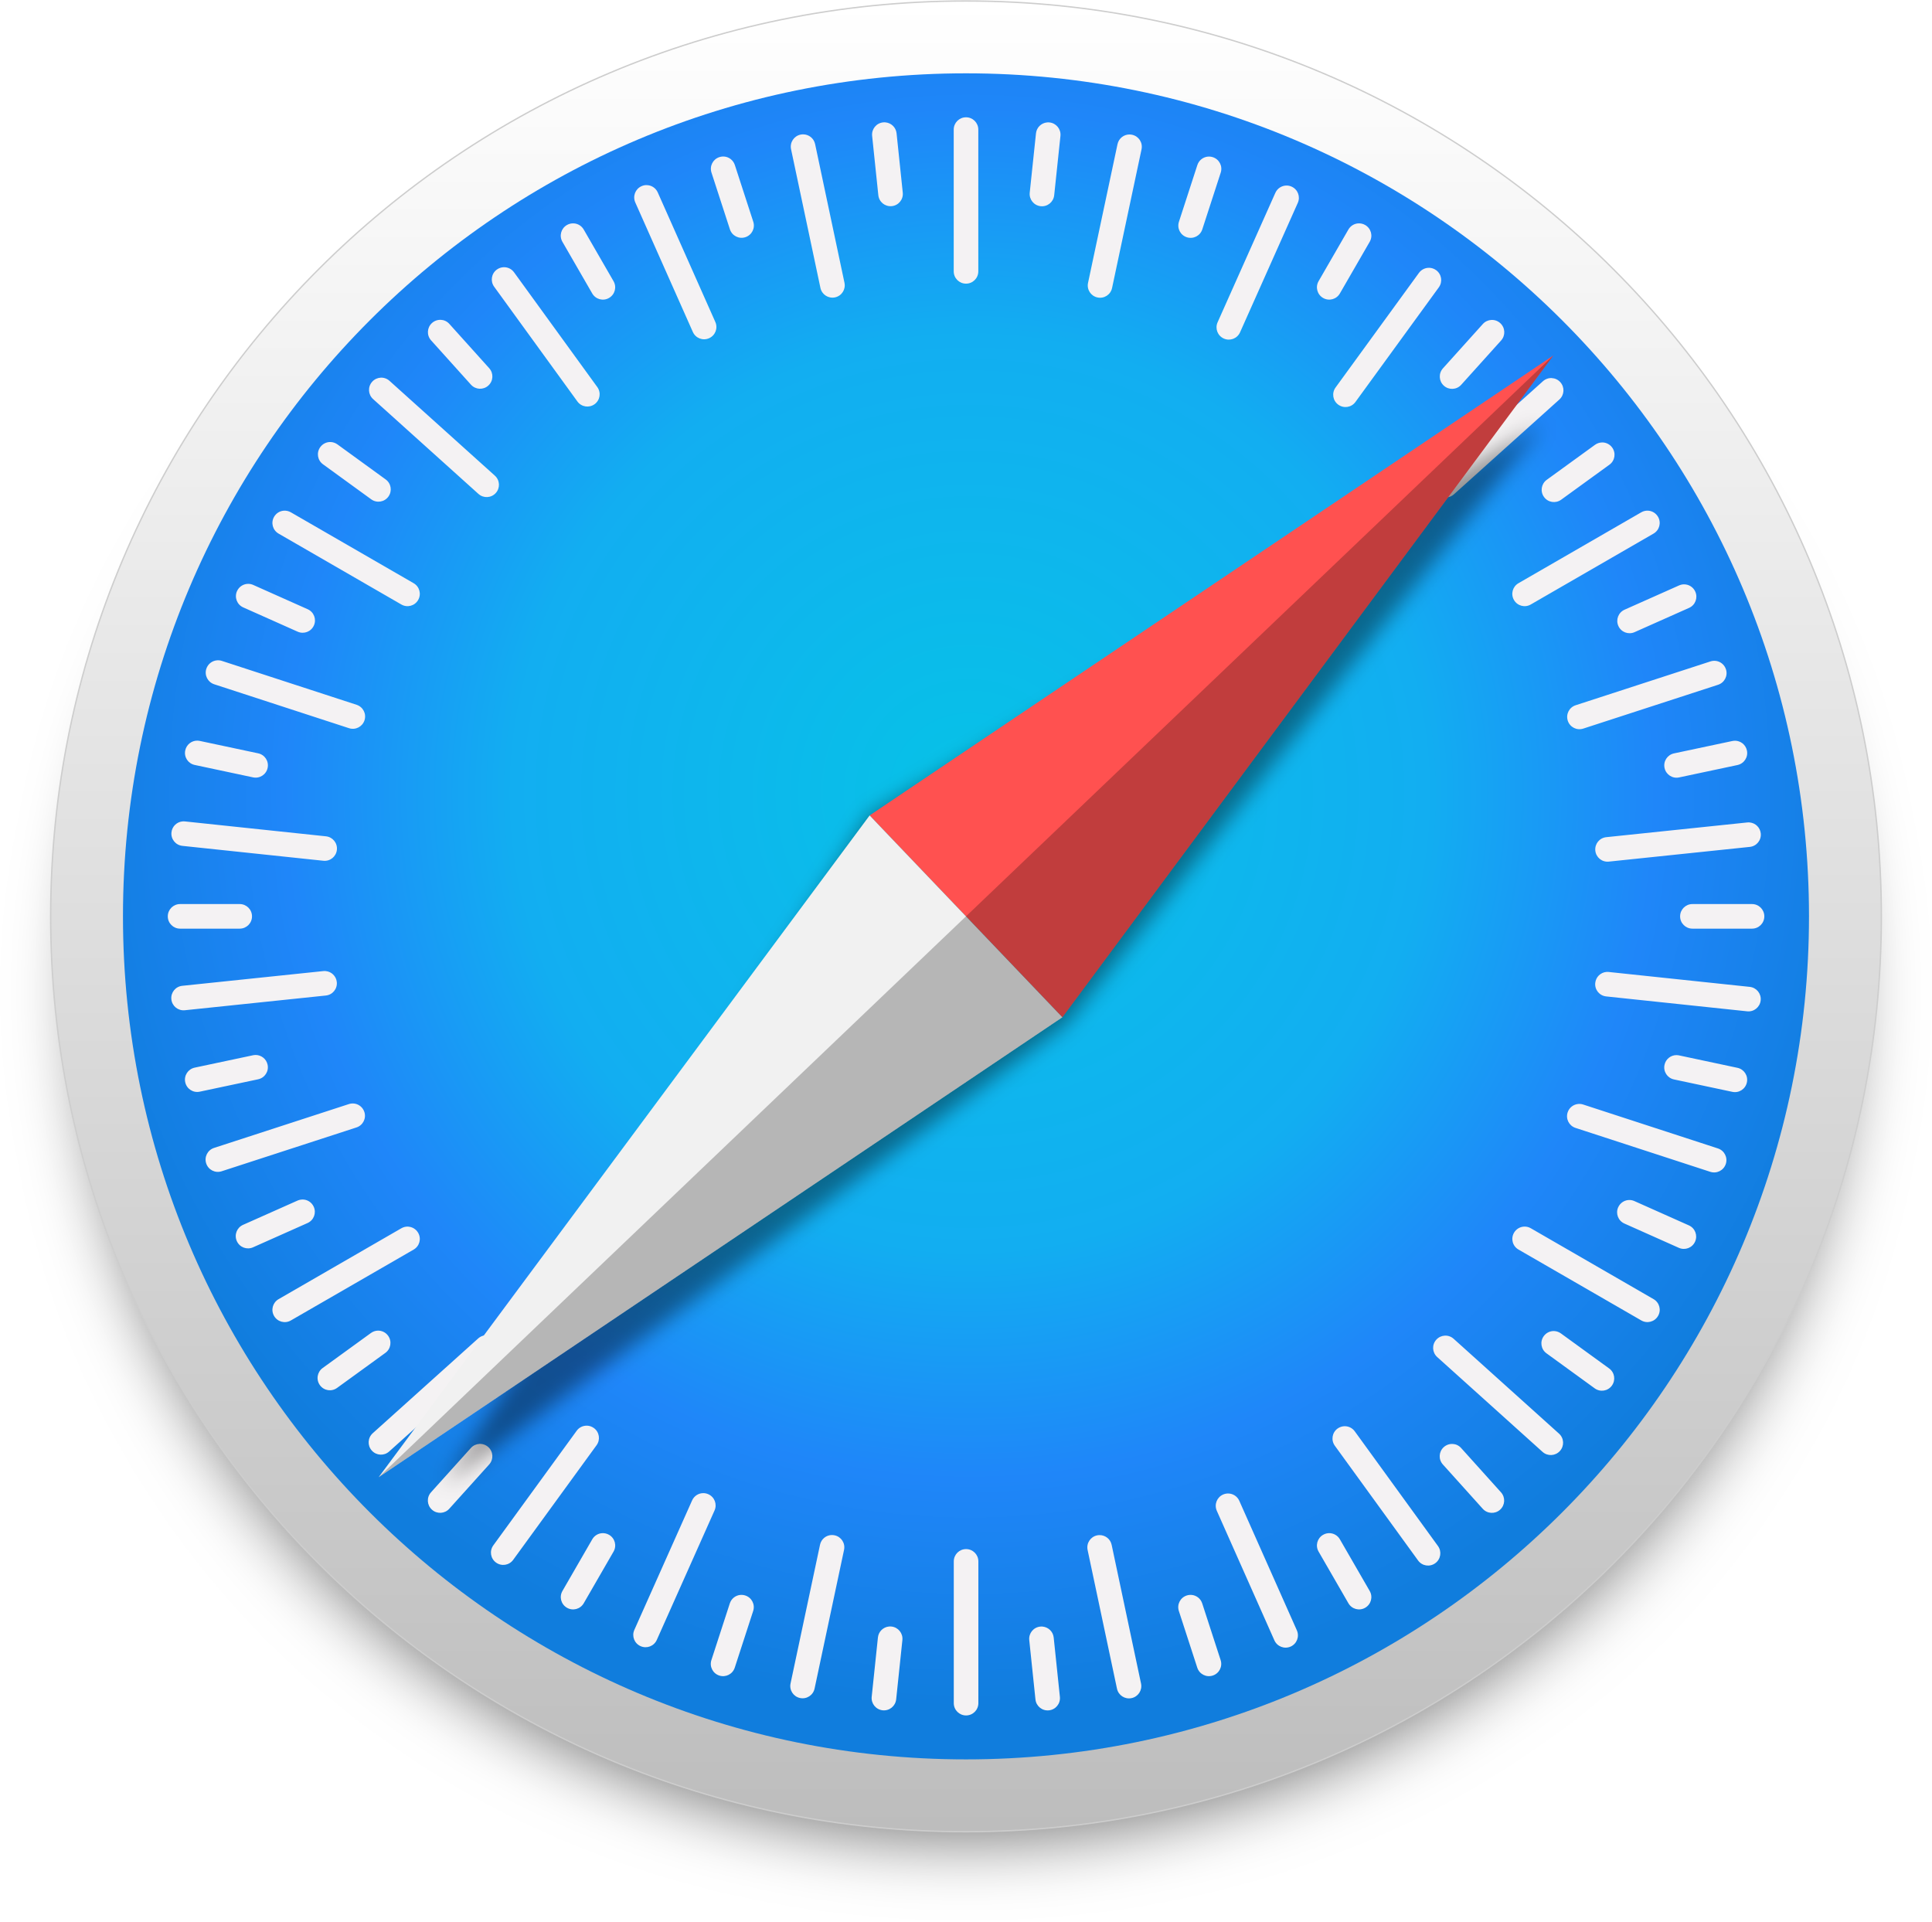
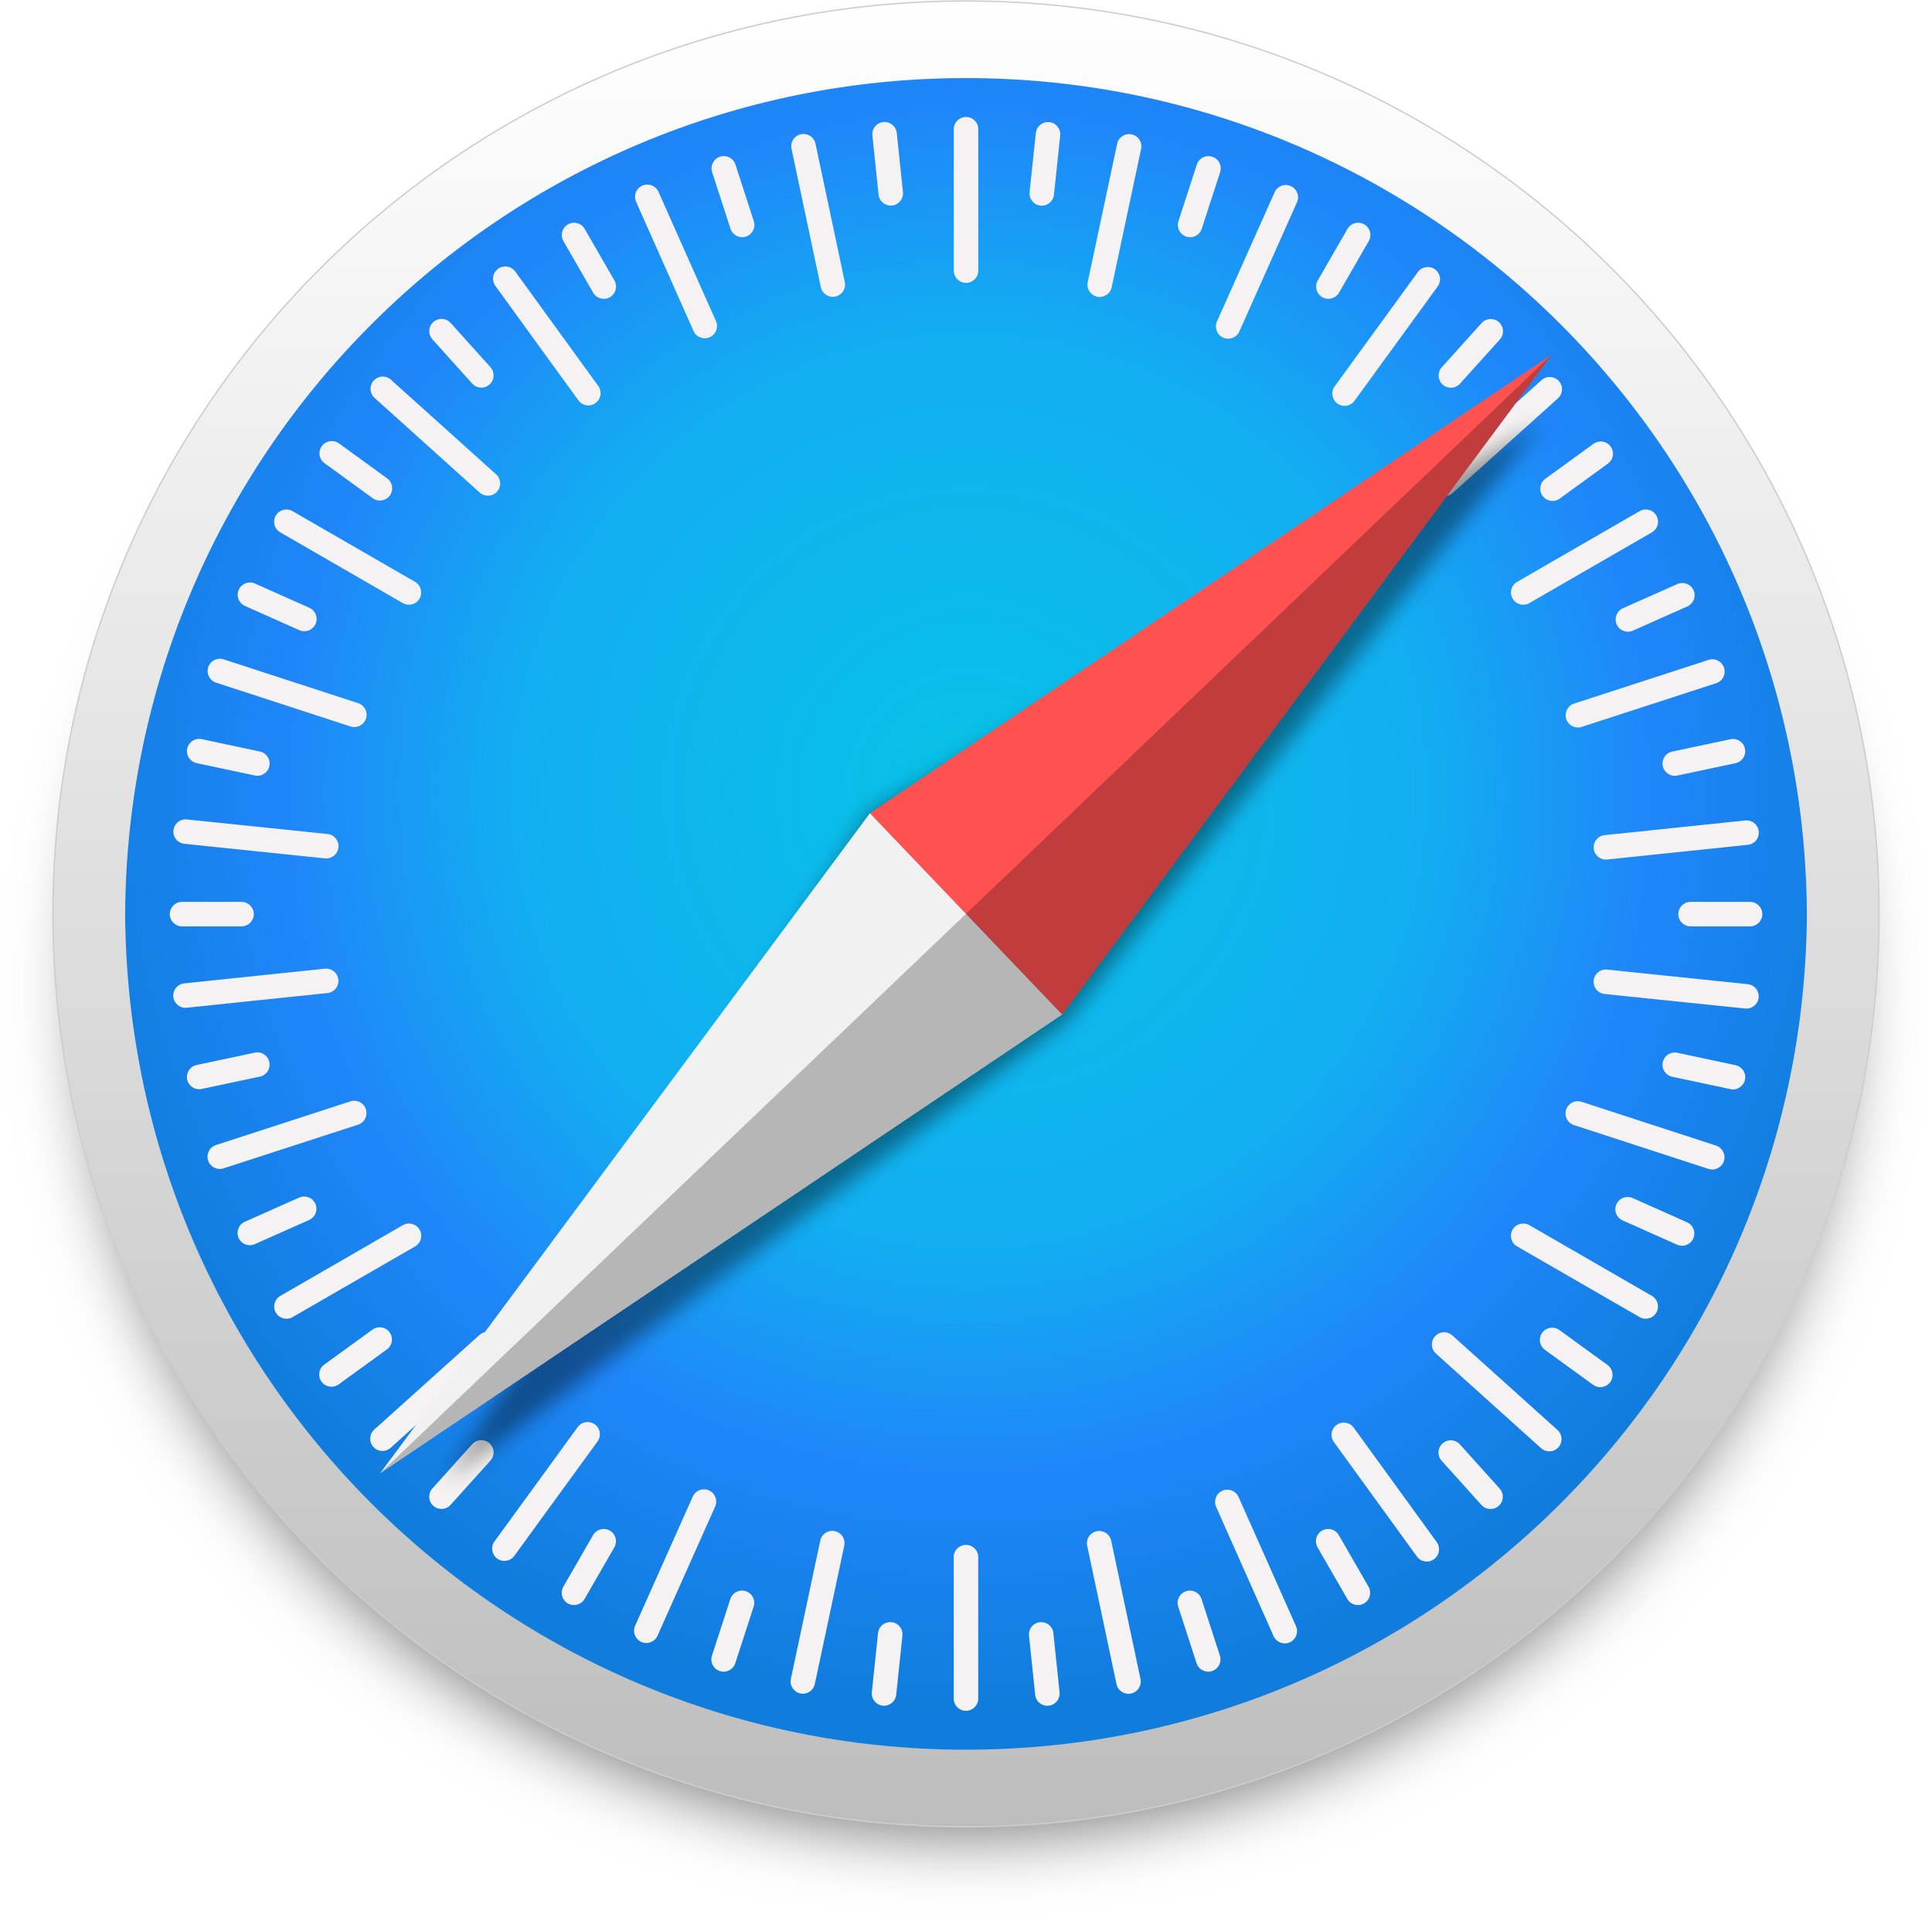
- <svg xmlns="http://www.w3.org/2000/svg" xmlns:xlink="http://www.w3.org/1999/xlink" width="66.166mm" height="65.804mm" viewBox="0 0 66.166 65.804" version="1.1" id="svg8">
-   <defs id="defs2">
-     <linearGradient id="linearGradient2135">
-       <stop style="stop-color:#06c2e7;stop-opacity:1" offset="0" id="stop2131" />
-       <stop id="stop2143" offset="0.25" style="stop-color:#0db8ec;stop-opacity:1" />
-       <stop id="stop2139" offset="0.5" style="stop-color:#12aef1;stop-opacity:1" />
-       <stop style="stop-color:#1f86f9;stop-opacity:1" offset="0.75" id="stop2141" />
-       <stop style="stop-color:#107ddd;stop-opacity:1" offset="1" id="stop2133" />
+ <svg xmlns="http://www.w3.org/2000/svg" width="251" height="249" viewBox="0 0 66.166 65.804">
+   <defs>
+     <linearGradient id="A" x1="351.969" y1="243.302" x2="351.969" y2="180.652" gradientUnits="userSpaceOnUse">
+       <stop offset="0" stop-color="#bdbdbd" />
+       <stop offset="1" stop-color="#fff" />
    </linearGradient>
-     <linearGradient id="linearGradient2127">
-       <stop style="stop-color:#bdbdbd;stop-opacity:1" offset="0" id="stop2123" />
-       <stop style="stop-color:#ffffff;stop-opacity:1" offset="1" id="stop2125" />
-     </linearGradient>
-     <linearGradient xlink:href="#linearGradient2127" id="linearGradient2129" x1="412.975" y1="237.608" x2="412.975" y2="59.392" gradientUnits="userSpaceOnUse" gradientTransform="matrix(0.3515427,0,0,0.3515427,206.7902,159.7726)" />
-     <radialGradient xlink:href="#linearGradient2135" id="radialGradient2137" cx="413.061" cy="136.818" fx="413.061" fy="136.818" r="82.125" gradientUnits="userSpaceOnUse" gradientTransform="matrix(0.381433,0,0,0.381433,194.5447,155.5804)" />
-     <filter style="color-interpolation-filters:sRGB" id="filter2222" x="-0.021" width="1.042" y="-0.022" height="1.045">
-       <feGaussianBlur stdDeviation="0.958" id="feGaussianBlur2224" />
+     <radialGradient id="B" cx="413.061" cy="136.818" fx="413.061" fy="136.818" r="82.125" gradientTransform="matrix(0.381433,0,0,0.381433,194.5447,155.5804)" gradientUnits="userSpaceOnUse">
+       <stop offset="0" stop-color="#06c2e7" />
+       <stop offset=".25" stop-color="#0db8ec" />
+       <stop offset=".5" stop-color="#12aef1" />
+       <stop offset=".75" stop-color="#1f86f9" />
+       <stop offset="1" stop-color="#107ddd" />
+     </radialGradient>
+     <filter id="C" x="-.021" width="1.042" y="-.022" height="1.045" color-interpolation-filters="sRGB">
+       <feGaussianBlur stdDeviation=".958" />
    </filter>
-     <filter style="color-interpolation-filters:sRGB" id="filter2248" x="-0.048" width="1.096" y="-0.048" height="1.096">
-       <feGaussianBlur stdDeviation="3.564" id="feGaussianBlur2250" />
+     <filter id="D" x="-.048" width="1.096" y="-.048" height="1.096" color-interpolation-filters="sRGB">
+       <feGaussianBlur stdDeviation="3.564" />
    </filter>
  </defs>
-   <g id="layer1" transform="translate(-318.8856,-180.595)">
-     <g id="g2858">
-       <path transform="matrix(0.3386464,0,0,0.3260946,212.1161,166.1167)" style="opacity:0.53;fill:#000000;fill-opacity:1;stroke:none;stroke-width:2.931;stroke-linecap:round;stroke-linejoin:round;stroke-miterlimit:4;stroke-dasharray:none;stroke-dashoffset:0;stroke-opacity:1;paint-order:markers stroke fill;filter:url(#filter2248)" d="M 502.083,148.5 A 89.108,89.108 0 0 1 412.975,237.608 89.108,89.108 0 0 1 323.867,148.5 89.108,89.108 0 0 1 412.975,59.392 89.108,89.108 0 0 1 502.083,148.5 Z" id="path2226" />
-       <path id="path826" d="m 383.294,211.977 a 31.325,31.325 0 0 1 -31.325,31.325 31.325,31.325 0 0 1 -31.325,-31.325 31.325,31.325 0 0 1 31.325,-31.325 31.325,31.325 0 0 1 31.325,31.325 z" style="opacity:1;fill:url(#linearGradient2129);fill-opacity:1;stroke:#cdcdcd;stroke-width:0.093;stroke-linecap:round;stroke-linejoin:round;stroke-miterlimit:4;stroke-dasharray:none;stroke-dashoffset:0;stroke-opacity:1;paint-order:markers stroke fill" />
-       <path id="circle828" d="m 380.839,211.977 a 28.871,28.871 0 0 1 -28.871,28.871 28.871,28.871 0 0 1 -28.871,-28.871 28.871,28.871 0 0 1 28.871,-28.871 28.871,28.871 0 0 1 28.871,28.871 z" style="opacity:1;fill:url(#radialGradient2137);fill-opacity:1;stroke:none;stroke-width:0.95;stroke-linecap:round;stroke-linejoin:round;stroke-miterlimit:4;stroke-dasharray:none;stroke-dashoffset:0;stroke-opacity:1;paint-order:markers stroke fill" />
-       <path id="rect830" d="m 351.969,184.612 c -0.233,0 -0.421,0.188 -0.421,0.421 v 4.855 c 0,0.233 0.188,0.421 0.421,0.421 0.233,0 0.421,-0.188 0.421,-0.421 v -4.855 c 0,-0.233 -0.188,-0.421 -0.421,-0.421 z m -2.754,0.174 c -0.028,-0.003 -0.057,-0.003 -0.086,3.5e-4 -0.232,0.024 -0.399,0.23 -0.375,0.462 l 0.212,2.031 c 0.024,0.232 0.23,0.399 0.462,0.375 0.232,-0.024 0.399,-0.23 0.375,-0.462 l -0.212,-2.031 c -0.021,-0.203 -0.182,-0.356 -0.377,-0.375 z m 5.527,0.002 c -0.195,0.019 -0.356,0.172 -0.377,0.375 l -0.214,2.031 c -0.024,0.232 0.143,0.438 0.375,0.463 0.232,0.024 0.438,-0.143 0.463,-0.375 l 0.214,-2.031 c 0.024,-0.232 -0.143,-0.438 -0.375,-0.463 -0.029,-0.003 -0.058,-0.003 -0.085,-5.2e-4 z m -8.355,0.408 c -0.028,2.2e-4 -0.057,0.003 -0.085,0.009 -0.228,0.048 -0.373,0.271 -0.325,0.499 l 1.006,4.75 c 0.048,0.228 0.271,0.373 0.499,0.325 0.228,-0.048 0.373,-0.271 0.325,-0.499 l -1.006,-4.75 c -0.042,-0.2 -0.218,-0.335 -0.414,-0.334 z m 11.184,0.004 c -0.196,-0.002 -0.372,0.134 -0.414,0.334 l -1.009,4.749 c -0.049,0.228 0.096,0.451 0.324,0.499 0.228,0.049 0.451,-0.096 0.499,-0.324 l 1.009,-4.749 c 0.049,-0.228 -0.096,-0.451 -0.324,-0.499 -0.029,-0.006 -0.057,-0.009 -0.085,-0.009 z m -13.883,0.757 c -0.054,-0.005 -0.111,0.001 -0.166,0.019 -0.222,0.072 -0.342,0.308 -0.27,0.53 l 0.631,1.942 c 0.072,0.222 0.309,0.342 0.53,0.27 0.222,-0.072 0.342,-0.309 0.27,-0.53 l -0.631,-1.942 c -0.054,-0.166 -0.201,-0.276 -0.364,-0.29 z m 16.568,0.001 c -0.163,0.014 -0.31,0.123 -0.364,0.29 l -0.631,1.942 c -0.072,0.222 0.048,0.458 0.27,0.53 0.222,0.072 0.458,-0.048 0.53,-0.27 l 0.631,-1.942 c 0.072,-0.222 -0.048,-0.458 -0.27,-0.53 -0.055,-0.018 -0.112,-0.024 -0.166,-0.019 z m -19.237,0.976 c -0.055,0.001 -0.11,0.013 -0.163,0.037 -0.213,0.095 -0.308,0.342 -0.214,0.556 l 1.972,4.437 c 0.095,0.213 0.342,0.308 0.556,0.214 0.213,-0.095 0.309,-0.342 0.214,-0.556 l -1.972,-4.437 c -0.071,-0.16 -0.228,-0.254 -0.392,-0.25 z m 21.937,0.015 c -0.164,-0.003 -0.321,0.09 -0.393,0.25 l -1.978,4.434 c -0.095,0.213 -4e-5,0.461 0.213,0.556 0.213,0.095 0.461,5e-5 0.556,-0.213 l 1.978,-4.434 c 0.095,-0.213 5e-5,-0.461 -0.213,-0.556 -0.053,-0.024 -0.109,-0.036 -0.163,-0.037 z m -24.415,1.296 c -0.081,-0.006 -0.164,0.012 -0.24,0.056 -0.202,0.117 -0.271,0.373 -0.154,0.575 l 1.021,1.769 c 0.117,0.202 0.373,0.271 0.575,0.154 0.202,-0.117 0.271,-0.373 0.154,-0.575 l -1.021,-1.769 c -0.073,-0.126 -0.2,-0.2 -0.335,-0.21 z m 26.859,0 c -0.135,0.009 -0.262,0.084 -0.335,0.21 l -1.021,1.769 c -0.117,0.202 -0.048,0.458 0.154,0.575 0.202,0.117 0.458,0.048 0.575,-0.154 l 1.021,-1.769 c 0.117,-0.202 0.048,-0.458 -0.154,-0.575 -0.076,-0.044 -0.159,-0.061 -0.24,-0.056 z m -29.265,1.501 c -0.081,0.003 -0.162,0.029 -0.233,0.08 -0.189,0.137 -0.23,0.399 -0.093,0.588 l 2.851,3.93 c 0.137,0.189 0.399,0.23 0.588,0.094 0.189,-0.137 0.23,-0.399 0.093,-0.588 l -2.851,-3.93 c -0.086,-0.118 -0.22,-0.178 -0.355,-0.174 z m 31.701,0.021 c -0.135,-0.005 -0.269,0.056 -0.355,0.173 l -2.856,3.926 c -0.137,0.189 -0.096,0.451 0.093,0.588 0.189,0.137 0.451,0.096 0.588,-0.093 l 2.856,-3.926 c 0.137,-0.189 0.096,-0.451 -0.093,-0.588 -0.071,-0.051 -0.152,-0.078 -0.233,-0.081 z m -33.852,1.782 c -0.107,-0.006 -0.217,0.03 -0.304,0.108 -0.173,0.156 -0.187,0.421 -0.031,0.594 l 1.366,1.518 c 0.156,0.173 0.421,0.187 0.594,0.031 0.173,-0.156 0.187,-0.421 0.031,-0.595 l -1.366,-1.518 c -0.078,-0.087 -0.183,-0.134 -0.291,-0.139 z m 35.976,0.003 c -0.107,0.006 -0.213,0.052 -0.291,0.139 l -1.366,1.518 c -0.156,0.173 -0.142,0.439 0.031,0.595 0.173,0.156 0.438,0.142 0.594,-0.031 l 1.367,-1.518 c 0.156,-0.173 0.142,-0.439 -0.031,-0.595 -0.087,-0.078 -0.196,-0.114 -0.304,-0.108 z m -38.037,1.977 c -0.107,0.006 -0.213,0.052 -0.291,0.139 -0.156,0.173 -0.142,0.438 0.031,0.594 l 3.608,3.248 c 0.173,0.156 0.438,0.142 0.594,-0.031 0.156,-0.173 0.142,-0.438 -0.031,-0.594 l -3.609,-3.248 c -0.087,-0.078 -0.196,-0.114 -0.304,-0.108 z m 40.108,0.014 c -0.107,-0.006 -0.217,0.03 -0.304,0.108 l -3.611,3.246 c -0.173,0.156 -0.188,0.421 -0.032,0.594 0.156,0.173 0.421,0.188 0.595,0.032 l 3.611,-3.246 c 0.173,-0.156 0.188,-0.421 0.032,-0.594 -0.078,-0.087 -0.183,-0.134 -0.291,-0.139 z m -41.822,2.19 c -0.135,-0.005 -0.269,0.056 -0.355,0.174 -0.137,0.189 -0.096,0.451 0.093,0.588 l 1.652,1.2 c 0.189,0.137 0.451,0.096 0.588,-0.093 0.137,-0.189 0.096,-0.451 -0.093,-0.588 l -1.652,-1.2 c -0.071,-0.051 -0.152,-0.078 -0.233,-0.081 z m 43.535,0.015 c -0.081,0.003 -0.162,0.029 -0.233,0.08 l -1.653,1.199 c -0.189,0.137 -0.231,0.399 -0.094,0.588 0.137,0.189 0.399,0.23 0.588,0.093 l 1.653,-1.199 c 0.189,-0.137 0.23,-0.399 0.093,-0.588 -0.086,-0.118 -0.22,-0.178 -0.355,-0.174 z m -45.137,2.336 c -0.135,0.009 -0.262,0.084 -0.335,0.21 -0.117,0.202 -0.048,0.458 0.154,0.575 l 4.205,2.428 c 0.202,0.117 0.458,0.048 0.575,-0.154 0.117,-0.202 0.048,-0.458 -0.154,-0.575 l -4.205,-2.428 c -0.076,-0.044 -0.159,-0.061 -0.24,-0.056 z m 46.727,0 c -0.081,-0.006 -0.164,0.012 -0.24,0.056 l -4.205,2.428 c -0.202,0.117 -0.271,0.373 -0.154,0.575 0.117,0.202 0.373,0.271 0.575,0.154 l 4.205,-2.428 c 0.202,-0.117 0.271,-0.373 0.154,-0.575 -0.073,-0.126 -0.2,-0.2 -0.335,-0.21 z m -47.939,2.506 c -0.164,-0.004 -0.321,0.09 -0.393,0.25 -0.095,0.213 -6e-5,0.461 0.213,0.556 l 1.865,0.832 c 0.213,0.095 0.461,7e-5 0.556,-0.213 0.095,-0.213 -1.2e-4,-0.461 -0.213,-0.556 l -1.865,-0.832 c -0.053,-0.024 -0.109,-0.036 -0.163,-0.037 z m 49.158,0.017 c -0.055,10e-4 -0.11,0.013 -0.164,0.037 l -1.866,0.831 c -0.213,0.095 -0.308,0.343 -0.213,0.556 0.095,0.213 0.343,0.308 0.556,0.213 l 1.866,-0.831 c 0.213,-0.095 0.308,-0.343 0.213,-0.556 -0.071,-0.16 -0.228,-0.253 -0.392,-0.25 z m -50.237,2.602 c -0.163,0.014 -0.31,0.123 -0.364,0.289 -0.072,0.222 0.048,0.458 0.27,0.531 l 4.616,1.504 c 0.222,0.072 0.458,-0.048 0.531,-0.27 0.072,-0.222 -0.048,-0.458 -0.27,-0.531 l -4.616,-1.504 c -0.055,-0.018 -0.112,-0.024 -0.166,-0.019 z m 51.315,0.018 c -0.054,-0.005 -0.111,10e-4 -0.166,0.019 l -4.617,1.501 c -0.222,0.072 -0.342,0.309 -0.27,0.53 0.072,0.222 0.309,0.342 0.53,0.27 l 4.617,-1.501 c 0.222,-0.072 0.342,-0.309 0.27,-0.53 -0.054,-0.166 -0.201,-0.276 -0.364,-0.29 z m -51.987,2.732 c -0.196,-0.002 -0.372,0.134 -0.414,0.334 -0.049,0.228 0.096,0.451 0.324,0.499 l 1.998,0.425 c 0.228,0.049 0.451,-0.096 0.499,-0.324 0.049,-0.228 -0.096,-0.451 -0.324,-0.499 l -1.998,-0.425 c -0.029,-0.006 -0.057,-0.009 -0.085,-0.009 z m 52.655,0.004 c -0.028,2.3e-4 -0.056,0.004 -0.085,0.009 l -1.998,0.424 c -0.228,0.049 -0.373,0.271 -0.324,0.499 0.049,0.228 0.271,0.373 0.499,0.324 l 1.998,-0.424 c 0.228,-0.049 0.373,-0.271 0.324,-0.499 -0.042,-0.2 -0.218,-0.335 -0.414,-0.334 z m -53.164,2.762 c -0.195,0.019 -0.356,0.172 -0.377,0.375 -0.025,0.232 0.142,0.438 0.374,0.463 l 4.828,0.51 c 0.232,0.025 0.438,-0.142 0.463,-0.374 0.025,-0.232 -0.142,-0.438 -0.374,-0.463 l -4.828,-0.51 c -0.029,-0.003 -0.058,-0.003 -0.085,-3.5e-4 z m 53.676,0.036 c -0.028,-0.003 -0.057,-0.003 -0.086,3.5e-4 l -4.829,0.504 c -0.232,0.024 -0.399,0.23 -0.375,0.462 0.024,0.232 0.23,0.399 0.462,0.375 l 4.829,-0.504 c 0.232,-0.024 0.399,-0.23 0.375,-0.462 -0.021,-0.203 -0.182,-0.356 -0.377,-0.375 z m -53.758,2.795 c -0.233,0 -0.421,0.188 -0.421,0.421 0,0.233 0.188,0.421 0.421,0.421 h 2.042 c 0.233,0 0.421,-0.188 0.421,-0.421 0,-0.233 -0.188,-0.421 -0.421,-0.421 z m 51.793,0 c -0.233,0 -0.421,0.188 -0.421,0.421 10e-6,0.233 0.188,0.421 0.421,0.421 h 2.042 c 0.233,0 0.421,-0.188 0.421,-0.421 0,-0.233 -0.188,-0.421 -0.421,-0.421 z m -46.803,2.295 c -0.028,-0.003 -0.056,-0.003 -0.085,3.5e-4 l -4.829,0.504 c -0.232,0.024 -0.399,0.23 -0.375,0.462 0.024,0.232 0.23,0.399 0.462,0.375 l 4.829,-0.504 c 0.232,-0.024 0.399,-0.23 0.375,-0.462 -0.021,-0.203 -0.182,-0.356 -0.377,-0.375 z m 43.853,0.03 c -0.195,0.019 -0.356,0.172 -0.377,0.375 -0.025,0.232 0.142,0.438 0.374,0.463 l 4.828,0.51 c 0.232,0.025 0.438,-0.143 0.463,-0.374 0.025,-0.232 -0.143,-0.438 -0.374,-0.463 l -4.828,-0.51 c -0.029,-0.003 -0.058,-0.003 -0.086,-3.5e-4 z m -46.26,2.844 c -0.028,2.4e-4 -0.057,0.003 -0.085,0.009 l -1.998,0.424 c -0.228,0.049 -0.373,0.271 -0.324,0.499 0.049,0.228 0.271,0.373 0.499,0.324 l 1.998,-0.424 c 0.228,-0.049 0.373,-0.271 0.324,-0.499 -0.042,-0.2 -0.218,-0.335 -0.414,-0.334 z m 48.669,0.004 c -0.196,-0.002 -0.372,0.134 -0.414,0.334 -0.049,0.228 0.096,0.451 0.324,0.499 l 1.998,0.425 c 0.228,0.049 0.451,-0.096 0.499,-0.324 0.049,-0.228 -0.096,-0.451 -0.324,-0.499 l -1.998,-0.425 c -0.029,-0.006 -0.057,-0.009 -0.085,-0.009 z m -45.305,1.658 c -0.054,-0.005 -0.111,0.001 -0.166,0.019 l -4.617,1.501 c -0.222,0.072 -0.342,0.309 -0.27,0.53 0.072,0.222 0.309,0.342 0.53,0.27 l 4.617,-1.501 c 0.222,-0.072 0.342,-0.309 0.27,-0.53 -0.054,-0.166 -0.201,-0.276 -0.364,-0.29 z m 41.937,0.015 c -0.163,0.014 -0.31,0.123 -0.364,0.289 -0.072,0.222 0.048,0.458 0.27,0.531 l 4.616,1.504 c 0.222,0.072 0.458,-0.048 0.531,-0.27 0.072,-0.222 -0.048,-0.458 -0.27,-0.531 l -4.616,-1.504 c -0.055,-0.018 -0.112,-0.024 -0.166,-0.019 z m -43.699,3.273 c -0.055,0.001 -0.11,0.013 -0.163,0.036 l -1.866,0.831 c -0.213,0.095 -0.308,0.343 -0.213,0.556 0.095,0.213 0.343,0.308 0.556,0.213 l 1.866,-0.831 c 0.213,-0.095 0.308,-0.343 0.213,-0.556 -0.071,-0.16 -0.228,-0.253 -0.392,-0.25 z m 45.459,0.016 c -0.164,-0.004 -0.321,0.09 -0.393,0.25 -0.095,0.213 -6e-5,0.461 0.213,0.556 l 1.865,0.832 c 0.213,0.095 0.461,6e-5 0.556,-0.213 0.095,-0.213 6e-5,-0.461 -0.213,-0.556 l -1.865,-0.832 c -0.053,-0.024 -0.109,-0.036 -0.163,-0.037 z m -41.826,0.912 c -0.081,-0.006 -0.164,0.012 -0.24,0.056 l -4.205,2.428 c -0.202,0.117 -0.271,0.373 -0.154,0.575 0.117,0.202 0.373,0.271 0.575,0.154 l 4.205,-2.427 c 0.202,-0.117 0.271,-0.373 0.154,-0.575 -0.073,-0.126 -0.2,-0.2 -0.335,-0.21 z m 38.2,0 c -0.135,0.009 -0.262,0.084 -0.335,0.21 -0.117,0.202 -0.048,0.459 0.154,0.575 l 4.205,2.427 c 0.202,0.117 0.459,0.048 0.575,-0.154 0.117,-0.202 0.048,-0.458 -0.154,-0.575 l -4.205,-2.428 c -0.076,-0.044 -0.159,-0.061 -0.24,-0.056 z m -39.249,3.562 c -0.081,0.003 -0.162,0.029 -0.233,0.081 l -1.653,1.199 c -0.189,0.137 -0.231,0.399 -0.094,0.588 0.137,0.189 0.399,0.231 0.588,0.093 l 1.653,-1.199 c 0.189,-0.137 0.231,-0.399 0.094,-0.588 -0.086,-0.118 -0.22,-0.179 -0.355,-0.174 z m 40.288,0.014 c -0.135,-0.005 -0.269,0.056 -0.355,0.174 -0.137,0.189 -0.096,0.451 0.093,0.588 l 1.652,1.2 c 0.189,0.137 0.451,0.096 0.588,-0.093 0.137,-0.189 0.096,-0.451 -0.093,-0.588 l -1.652,-1.2 c -0.071,-0.051 -0.152,-0.078 -0.233,-0.081 z m -36.544,0.145 c -0.107,-0.006 -0.217,0.03 -0.304,0.108 l -3.611,3.246 c -0.173,0.156 -0.188,0.421 -0.032,0.594 0.156,0.173 0.421,0.188 0.594,0.032 l 3.611,-3.246 c 0.173,-0.156 0.188,-0.421 0.032,-0.594 -0.078,-0.087 -0.183,-0.134 -0.291,-0.139 z m 32.8,0.012 c -0.107,0.006 -0.213,0.052 -0.291,0.139 -0.156,0.173 -0.142,0.438 0.031,0.594 l 3.608,3.248 c 0.173,0.156 0.439,0.142 0.595,-0.031 0.156,-0.173 0.142,-0.438 -0.031,-0.594 l -3.609,-3.248 c -0.087,-0.078 -0.196,-0.114 -0.304,-0.108 z m -29.375,3.084 c -0.135,-0.005 -0.27,0.055 -0.355,0.173 l -2.856,3.926 c -0.137,0.189 -0.096,0.451 0.093,0.588 0.189,0.137 0.451,0.096 0.588,-0.093 l 2.856,-3.926 c 0.137,-0.189 0.096,-0.451 -0.093,-0.588 -0.071,-0.051 -0.152,-0.078 -0.233,-0.081 z m 25.936,0.018 c -0.081,0.003 -0.162,0.029 -0.233,0.08 -0.189,0.137 -0.23,0.399 -0.094,0.588 l 2.851,3.93 c 0.137,0.189 0.399,0.231 0.588,0.094 0.189,-0.137 0.23,-0.399 0.094,-0.588 l -2.851,-3.93 c -0.086,-0.118 -0.22,-0.178 -0.355,-0.174 z m -29.623,0.606 c -0.107,0.006 -0.213,0.052 -0.291,0.139 l -1.366,1.518 c -0.156,0.173 -0.142,0.439 0.031,0.595 0.173,0.156 0.438,0.142 0.594,-0.031 l 1.367,-1.518 c 0.156,-0.173 0.142,-0.439 -0.031,-0.595 -0.087,-0.078 -0.196,-0.114 -0.304,-0.108 z m 33.331,0.002 c -0.107,-0.006 -0.217,0.03 -0.304,0.108 -0.173,0.156 -0.187,0.421 -0.031,0.594 l 1.366,1.518 c 0.156,0.173 0.421,0.187 0.594,0.031 0.173,-0.156 0.187,-0.421 0.031,-0.595 l -1.366,-1.518 c -0.078,-0.087 -0.183,-0.134 -0.291,-0.139 z m -25.655,1.684 c -0.164,-0.004 -0.321,0.09 -0.392,0.25 l -1.978,4.434 c -0.095,0.213 -5e-5,0.461 0.213,0.556 0.213,0.095 0.461,5e-5 0.556,-0.213 l 1.978,-4.434 c 0.095,-0.213 5e-5,-0.461 -0.213,-0.556 -0.053,-0.024 -0.109,-0.036 -0.163,-0.037 z m 17.956,0.012 c -0.055,0.001 -0.11,0.013 -0.164,0.036 -0.213,0.095 -0.308,0.342 -0.214,0.556 l 1.972,4.437 c 0.095,0.213 0.343,0.308 0.556,0.214 0.213,-0.095 0.308,-0.342 0.214,-0.556 l -1.972,-4.437 c -0.071,-0.16 -0.228,-0.253 -0.392,-0.25 z m -21.432,1.359 c -0.135,0.009 -0.262,0.084 -0.335,0.21 l -1.021,1.769 c -0.117,0.202 -0.048,0.458 0.154,0.575 0.202,0.117 0.458,0.048 0.575,-0.154 l 1.021,-1.769 c 0.117,-0.202 0.048,-0.458 -0.154,-0.575 -0.076,-0.044 -0.159,-0.061 -0.24,-0.056 z m 24.934,0 c -0.081,-0.006 -0.164,0.012 -0.24,0.056 -0.202,0.117 -0.271,0.373 -0.154,0.575 l 1.021,1.769 c 0.117,0.202 0.373,0.271 0.575,0.154 0.202,-0.117 0.271,-0.373 0.154,-0.575 l -1.021,-1.769 c -0.073,-0.126 -0.2,-0.2 -0.335,-0.21 z m -17.055,0.063 c -0.196,-0.002 -0.372,0.134 -0.414,0.334 l -1.009,4.749 c -0.049,0.228 0.096,0.451 0.324,0.499 0.228,0.049 0.451,-0.096 0.499,-0.324 l 1.009,-4.749 c 0.049,-0.228 -0.096,-0.451 -0.324,-0.499 -0.029,-0.006 -0.057,-0.009 -0.085,-0.009 z m 9.16,0.003 c -0.028,2.2e-4 -0.056,0.003 -0.085,0.009 -0.228,0.048 -0.373,0.271 -0.325,0.499 l 1.006,4.75 c 0.048,0.228 0.271,0.373 0.499,0.325 0.228,-0.048 0.373,-0.271 0.325,-0.499 l -1.006,-4.75 c -0.042,-0.2 -0.218,-0.335 -0.414,-0.334 z m -4.572,0.479 c -0.233,0 -0.421,0.188 -0.421,0.421 v 4.855 c 0,0.233 0.188,0.421 0.421,0.421 0.233,0 0.421,-0.188 0.421,-0.421 v -4.855 c 0,-0.233 -0.188,-0.421 -0.421,-0.421 z m -7.727,1.569 c -0.163,0.014 -0.31,0.123 -0.364,0.29 l -0.631,1.942 c -0.072,0.222 0.048,0.458 0.27,0.53 0.222,0.072 0.458,-0.049 0.53,-0.27 l 0.631,-1.942 c 0.072,-0.222 -0.048,-0.458 -0.27,-0.53 -0.055,-0.018 -0.112,-0.024 -0.166,-0.019 z m 15.45,0.001 c -0.054,-0.005 -0.111,0.001 -0.166,0.019 -0.222,0.072 -0.342,0.309 -0.27,0.53 l 0.631,1.942 c 0.072,0.222 0.309,0.342 0.53,0.27 0.222,-0.072 0.342,-0.308 0.27,-0.53 l -0.631,-1.942 c -0.054,-0.166 -0.201,-0.276 -0.364,-0.29 z m -10.365,1.082 c -0.195,0.019 -0.356,0.172 -0.377,0.375 l -0.213,2.031 c -0.024,0.232 0.143,0.438 0.375,0.463 0.232,0.024 0.438,-0.143 0.463,-0.375 l 0.213,-2.031 c 0.024,-0.232 -0.143,-0.438 -0.375,-0.463 -0.029,-0.003 -0.058,-0.003 -0.085,-3.5e-4 z m 5.267,0.002 c -0.028,-0.003 -0.057,-0.003 -0.086,3.5e-4 -0.232,0.024 -0.399,0.23 -0.375,0.462 l 0.212,2.031 c 0.024,0.232 0.23,0.399 0.462,0.375 0.232,-0.024 0.399,-0.23 0.375,-0.462 l -0.212,-2.031 c -0.021,-0.203 -0.182,-0.356 -0.377,-0.375 z" style="opacity:1;fill:#f4f2f3;fill-opacity:1;stroke:none;stroke-width:0.381;stroke-linecap:round;stroke-linejoin:round;stroke-miterlimit:4;stroke-dasharray:none;stroke-dashoffset:0;stroke-opacity:1;paint-order:markers stroke fill" />
-       <path transform="matrix(0.3515427,0,0,0.3515427,206.7902,159.7726)" id="path2150" d="m 469.096,100.607 -65.51,38.061 -41.42,65.207 60.594,-44.881 z" style="opacity:0.409;fill:#000000;fill-opacity:1;stroke:none;stroke-width:1.561;stroke-linecap:round;stroke-linejoin:round;stroke-miterlimit:4;stroke-dasharray:none;stroke-dashoffset:0;stroke-opacity:1;paint-order:markers stroke fill;filter:url(#filter2222)" />
-       <g id="g2847">
-         <path style="opacity:1;fill:#ff5150;fill-opacity:1;stroke:none;stroke-width:1.02;stroke-linecap:round;stroke-linejoin:round;stroke-miterlimit:4;stroke-dasharray:none;stroke-dashoffset:0;stroke-opacity:1;paint-order:markers stroke fill" id="path2096" d="m 129.839,160.803 -23.014,-23.014 31.438,-8.424 z" transform="matrix(0.6480447,-0.3316906,-0.3612238,0.6320585,329.2135,156.8627)" />
-         <path transform="matrix(-0.3612238,0.6320585,0.6480447,-0.3316906,297.9626,186.7041)" d="m 129.839,160.803 -23.014,-23.014 31.438,-8.424 z" id="path2099" style="opacity:1;fill:#f1f1f1;fill-opacity:1;stroke:none;stroke-width:1.02;stroke-linecap:round;stroke-linejoin:round;stroke-miterlimit:4;stroke-dasharray:none;stroke-dashoffset:0;stroke-opacity:1;paint-order:markers stroke fill" />
-         <path style="opacity:0.243;fill:#000000;stroke:none;stroke-width:0.093px;stroke-linecap:butt;stroke-linejoin:miter;stroke-opacity:1" d="m 331.853,231.185 23.416,-15.752 16.815,-22.665 z" id="path2112" />
-       </g>
-     </g>
+   <g transform="translate(-318.886 -180.595)">
+     <path transform="matrix(.338646 0 0 .326095 212.1161 166.1167)" d="M502.083 148.5a89.11 89.11 0 0 1-89.108 89.108 89.11 89.11 0 0 1-89.108-89.108c0-49.213 39.895-89.108 89.108-89.108a89.11 89.11 0 0 1 89.108 89.108z" opacity=".53" paint-order="markers stroke fill" filter="url(#D)" />
+     <path d="M383.294 211.977a31.325 31.325 0 0 1-62.65 0 31.325 31.325 0 0 1 62.65 0z" fill="url(#A)" stroke="#cdcdcd" stroke-width=".093" stroke-linejoin="round" paint-order="markers stroke fill" />
+     <path d="M380.84 211.977a28.871 28.871 0 0 1-57.741 0 28.871 28.871 0 0 1 57.741 0z" fill="url(#B)" paint-order="markers stroke fill" />
+     <path d="M351.97 184.612a.42.42 0 0 0-.421.421v4.855a.42.42 0 1 0 .842 0v-4.855a.42.42 0 0 0-.421-.421zm-2.754.174c-.028-.003-.057-.003-.086 0a.42.42 0 0 0-.375.462l.212 2.03a.42.42 0 1 0 .837-.087l-.212-2.03a.42.42 0 0 0-.377-.375zm5.527.002a.42.42 0 0 0-.377.375l-.214 2.03a.42.42 0 0 0 .837.088l.214-2.03a.42.42 0 0 0-.375-.463c-.03-.003-.058-.003-.085-.001zm-8.355.408a.43.43 0 0 0-.085.009.42.42 0 0 0-.325.499l1.006 4.75a.42.42 0 0 0 .824-.174l-1.006-4.75a.42.42 0 0 0-.414-.334zm11.184.004a.42.42 0 0 0-.414.334l-1.01 4.75a.42.42 0 0 0 .823.175l1.01-4.75a.42.42 0 0 0-.324-.499c-.03-.006-.057-.01-.085-.01zm-13.883.757c-.055-.005-.11.001-.166.02a.42.42 0 0 0-.27.53l.63 1.942a.42.42 0 0 0 .801-.26l-.63-1.942a.42.42 0 0 0-.364-.29zm16.568.001a.42.42 0 0 0-.364.29l-.63 1.942a.42.42 0 0 0 .801.26l.63-1.942a.42.42 0 0 0-.27-.53c-.055-.018-.112-.024-.166-.02zm-19.237.976a.42.42 0 0 0-.377.592l1.972 4.437a.42.42 0 1 0 .769-.342l-1.972-4.437a.42.42 0 0 0-.392-.25zm21.937.015a.42.42 0 0 0-.393.25l-1.978 4.434a.42.42 0 0 0 .769.343l1.978-4.434a.42.42 0 0 0-.213-.556c-.053-.024-.11-.036-.163-.037zm-24.415 1.296c-.08-.006-.164.012-.24.056a.42.42 0 0 0-.154.575l1.02 1.77a.42.42 0 0 0 .729-.421l-1.02-1.77a.42.42 0 0 0-.335-.21zm26.86 0a.42.42 0 0 0-.335.21l-1.02 1.77a.42.42 0 1 0 .729.421l1.02-1.77a.42.42 0 0 0-.394-.631zm-29.265 1.5a.42.42 0 0 0-.326.668l2.85 3.93a.42.42 0 0 0 .682-.494l-2.85-3.93a.42.42 0 0 0-.355-.174zm31.7.02a.42.42 0 0 0-.355.173l-2.856 3.926a.42.42 0 0 0 .681.495l2.856-3.926a.42.42 0 0 0-.326-.669zm-33.852 1.782a.42.42 0 0 0-.335.702l1.366 1.518a.42.42 0 1 0 .626-.563l-1.366-1.518a.42.42 0 0 0-.291-.139zm35.976.003a.42.42 0 0 0-.291.139l-1.366 1.518a.42.42 0 1 0 .626.563l1.367-1.518a.42.42 0 0 0-.335-.702zm-38.037 1.977a.42.42 0 0 0-.259.734l3.608 3.248a.42.42 0 1 0 .563-.626l-3.61-3.248a.42.42 0 0 0-.304-.108zm40.108.014a.42.42 0 0 0-.304.108l-3.61 3.246a.42.42 0 1 0 .563.626l3.61-3.246a.42.42 0 0 0-.259-.734zm-41.822 2.2a.42.42 0 0 0-.262.762l1.652 1.2a.42.42 0 1 0 .495-.681l-1.652-1.2a.42.42 0 0 0-.233-.081zm43.535.015a.42.42 0 0 0-.233.08l-1.653 1.2a.42.42 0 1 0 .494.681l1.653-1.2a.42.42 0 0 0-.262-.762zm-45.137 2.336a.42.42 0 0 0-.181.785l4.205 2.428a.42.42 0 0 0 .421-.729l-4.205-2.428a.42.42 0 0 0-.24-.056zm46.727 0c-.08-.006-.164.012-.24.056l-4.205 2.428a.42.42 0 1 0 .421.729l4.205-2.428a.42.42 0 0 0-.181-.785zm-47.94 2.506a.42.42 0 0 0-.18.805l1.865.832a.42.42 0 1 0 .343-.769l-1.865-.832a.42.42 0 0 0-.163-.037zm49.158.017a.42.42 0 0 0-.164.037l-1.866.83a.42.42 0 0 0 .342.769l1.866-.83a.42.42 0 0 0-.179-.806zm-50.237 2.602a.42.42 0 0 0-.364.289.42.42 0 0 0 .27.531l4.616 1.504a.42.42 0 0 0 .261-.8l-4.616-1.504a.42.42 0 0 0-.166-.019zm51.315.018c-.055-.005-.11.001-.166.02l-4.617 1.5a.42.42 0 1 0 .26.801l4.617-1.5a.42.42 0 0 0 .27-.53.42.42 0 0 0-.364-.29zm-51.987 2.732a.42.42 0 0 0-.414.334.42.42 0 0 0 .324.499l1.998.425a.42.42 0 1 0 .175-.823l-1.998-.425c-.03-.006-.057-.01-.085-.01zm52.655.004a.52.52 0 0 0-.085.009l-1.998.424a.42.42 0 0 0 .175.823l1.998-.424a.42.42 0 0 0 .324-.499.42.42 0 0 0-.414-.334zm-53.164 2.762a.42.42 0 0 0-.377.375.42.42 0 0 0 .374.463l4.828.5a.42.42 0 0 0 .088-.837l-4.828-.5a.43.43 0 0 0-.085 0zm53.676.036c-.028-.003-.057-.003-.086 0l-4.83.504a.42.42 0 0 0 .087.837l4.83-.504a.42.42 0 0 0 .375-.462.42.42 0 0 0-.377-.375zm-53.758 2.795a.42.42 0 1 0 0 .842h2.042a.42.42 0 1 0 0-.842zm51.793 0a.42.42 0 1 0 0 .842h2.042a.42.42 0 1 0 0-.842zm-46.803 2.295c-.028-.003-.056-.003-.085 0l-4.83.504a.42.42 0 1 0 .087.837l4.83-.504a.42.42 0 0 0 .375-.462.42.42 0 0 0-.377-.375zm43.853.03a.42.42 0 0 0-.377.375.42.42 0 0 0 .374.463l4.828.5a.42.42 0 1 0 .088-.837l-4.828-.5c-.03-.003-.058-.003-.086 0zm-46.26 2.844a.43.43 0 0 0-.085.009l-1.998.424a.42.42 0 0 0 .175.823l1.998-.424a.42.42 0 0 0 .324-.499.42.42 0 0 0-.414-.334zm48.67.004a.42.42 0 0 0-.414.334.42.42 0 0 0 .324.499l1.998.425a.42.42 0 0 0 .175-.823l-1.998-.425c-.028-.006-.057-.01-.085-.01zm-45.305 1.658c-.055-.005-.11.001-.166.02l-4.617 1.5a.42.42 0 1 0 .26.801l4.617-1.5a.42.42 0 0 0 .27-.53.42.42 0 0 0-.364-.29zm41.937.015a.42.42 0 0 0-.364.289.42.42 0 0 0 .27.531l4.616 1.504a.42.42 0 0 0 .261-.8l-4.616-1.504a.42.42 0 0 0-.166-.019zm-43.7 3.273a.42.42 0 0 0-.163.036l-1.866.83a.42.42 0 0 0 .342.769l1.866-.83a.42.42 0 0 0 .213-.556.42.42 0 0 0-.392-.25zm45.46.016a.42.42 0 0 0-.18.806l1.865.832a.42.42 0 0 0 .343-.769l-1.865-.832a.42.42 0 0 0-.163-.037zm-41.826.912c-.08-.006-.164.012-.24.056l-4.205 2.428a.42.42 0 0 0 .421.729l4.205-2.427a.42.42 0 0 0-.181-.785zm38.2 0a.42.42 0 0 0-.181.785l4.205 2.427a.42.42 0 1 0 .421-.729l-4.205-2.428a.42.42 0 0 0-.24-.056zm-39.25 3.562a.42.42 0 0 0-.233.081l-1.653 1.2a.42.42 0 0 0 .494.681l1.653-1.2a.42.42 0 0 0-.262-.762zm40.288.014a.42.42 0 0 0-.262.762l1.652 1.2a.42.42 0 0 0 .495-.681l-1.652-1.2a.42.42 0 0 0-.233-.081zm-36.544.145a.42.42 0 0 0-.304.108l-3.61 3.246a.42.42 0 1 0 .563.626l3.61-3.246a.42.42 0 0 0-.259-.734zm32.8.012a.42.42 0 0 0-.26.734l3.608 3.248a.42.42 0 1 0 .563-.626l-3.61-3.248a.42.42 0 0 0-.304-.108zm-29.375 3.084a.42.42 0 0 0-.355.173l-2.856 3.926a.42.42 0 0 0 .681.495l2.856-3.926a.42.42 0 0 0-.325-.669zm25.936.018a.42.42 0 0 0-.327.668l2.85 3.93a.42.42 0 0 0 .681-.494l-2.85-3.93a.42.42 0 0 0-.355-.174zm-29.623.606a.42.42 0 0 0-.291.139l-1.366 1.518a.42.42 0 1 0 .625.563l1.367-1.518a.42.42 0 0 0-.335-.703zm33.33.002c-.107-.006-.217.03-.304.108a.42.42 0 0 0-.031.594l1.366 1.518a.42.42 0 1 0 .626-.563l-1.366-1.518a.42.42 0 0 0-.291-.139zm-25.655 1.684a.42.42 0 0 0-.392.25l-1.978 4.434a.42.42 0 1 0 .769.343l1.978-4.434a.42.42 0 0 0-.376-.593zm17.956.012a.42.42 0 0 0-.377.592l1.972 4.437a.42.42 0 0 0 .769-.342l-1.972-4.437a.42.42 0 0 0-.392-.25zM339.5 233.1a.42.42 0 0 0-.335.21l-1.02 1.77a.42.42 0 1 0 .729.421l1.02-1.77a.42.42 0 0 0-.394-.631zm24.934 0c-.08-.006-.164.012-.24.056a.42.42 0 0 0-.154.575l1.02 1.77a.42.42 0 0 0 .729-.421l-1.02-1.77a.42.42 0 0 0-.335-.21zm-17.054.063a.42.42 0 0 0-.414.334l-1.01 4.75a.42.42 0 1 0 .823.175l1.01-4.75a.42.42 0 0 0-.324-.499c-.03-.006-.057-.01-.085-.01zm9.16.003c-.028 0-.056.003-.085.01a.42.42 0 0 0-.325.499l1.006 4.75a.42.42 0 0 0 .824-.174l-1.006-4.75a.42.42 0 0 0-.414-.334zm-4.572.48a.42.42 0 0 0-.421.421v4.855a.42.42 0 1 0 .842 0v-4.855a.42.42 0 0 0-.421-.421zm-7.727 1.57a.42.42 0 0 0-.364.29l-.63 1.942a.42.42 0 0 0 .801.26l.63-1.942a.42.42 0 0 0-.436-.55zm15.45.001a.41.41 0 0 0-.166.019.42.42 0 0 0-.27.53l.63 1.942a.42.42 0 1 0 .801-.26l-.63-1.942a.42.42 0 0 0-.364-.29zm-10.365 1.082a.42.42 0 0 0-.377.375l-.213 2.03a.42.42 0 1 0 .837.088l.213-2.03a.42.42 0 0 0-.375-.463.43.43 0 0 0-.085 0zm5.267.002c-.028-.003-.057-.003-.086 0a.42.42 0 0 0-.375.462l.212 2.03a.42.42 0 1 0 .837-.088l-.212-2.03a.42.42 0 0 0-.377-.375z" fill="#f4f2f3" paint-order="markers stroke fill" />
+     <path transform="matrix(.351543 0 0 .351543 206.7902 159.7726)" d="M469.096 100.607l-65.5 38.06-41.42 65.207 60.594-44.88z" opacity=".41" paint-order="markers stroke fill" filter="url(#C)" />
+     <path d="M355.27 215.433l-6.6-6.913 23.416-15.752z" fill="#ff5150" paint-order="markers stroke fill" />
+     <path d="M355.27 215.433l-6.6-6.913-16.815 22.665z" fill="#f1f1f1" paint-order="markers stroke fill" />
+     <path d="M331.853 231.185l23.416-15.752 16.815-22.665z" opacity=".243" />
  </g>
</svg>
